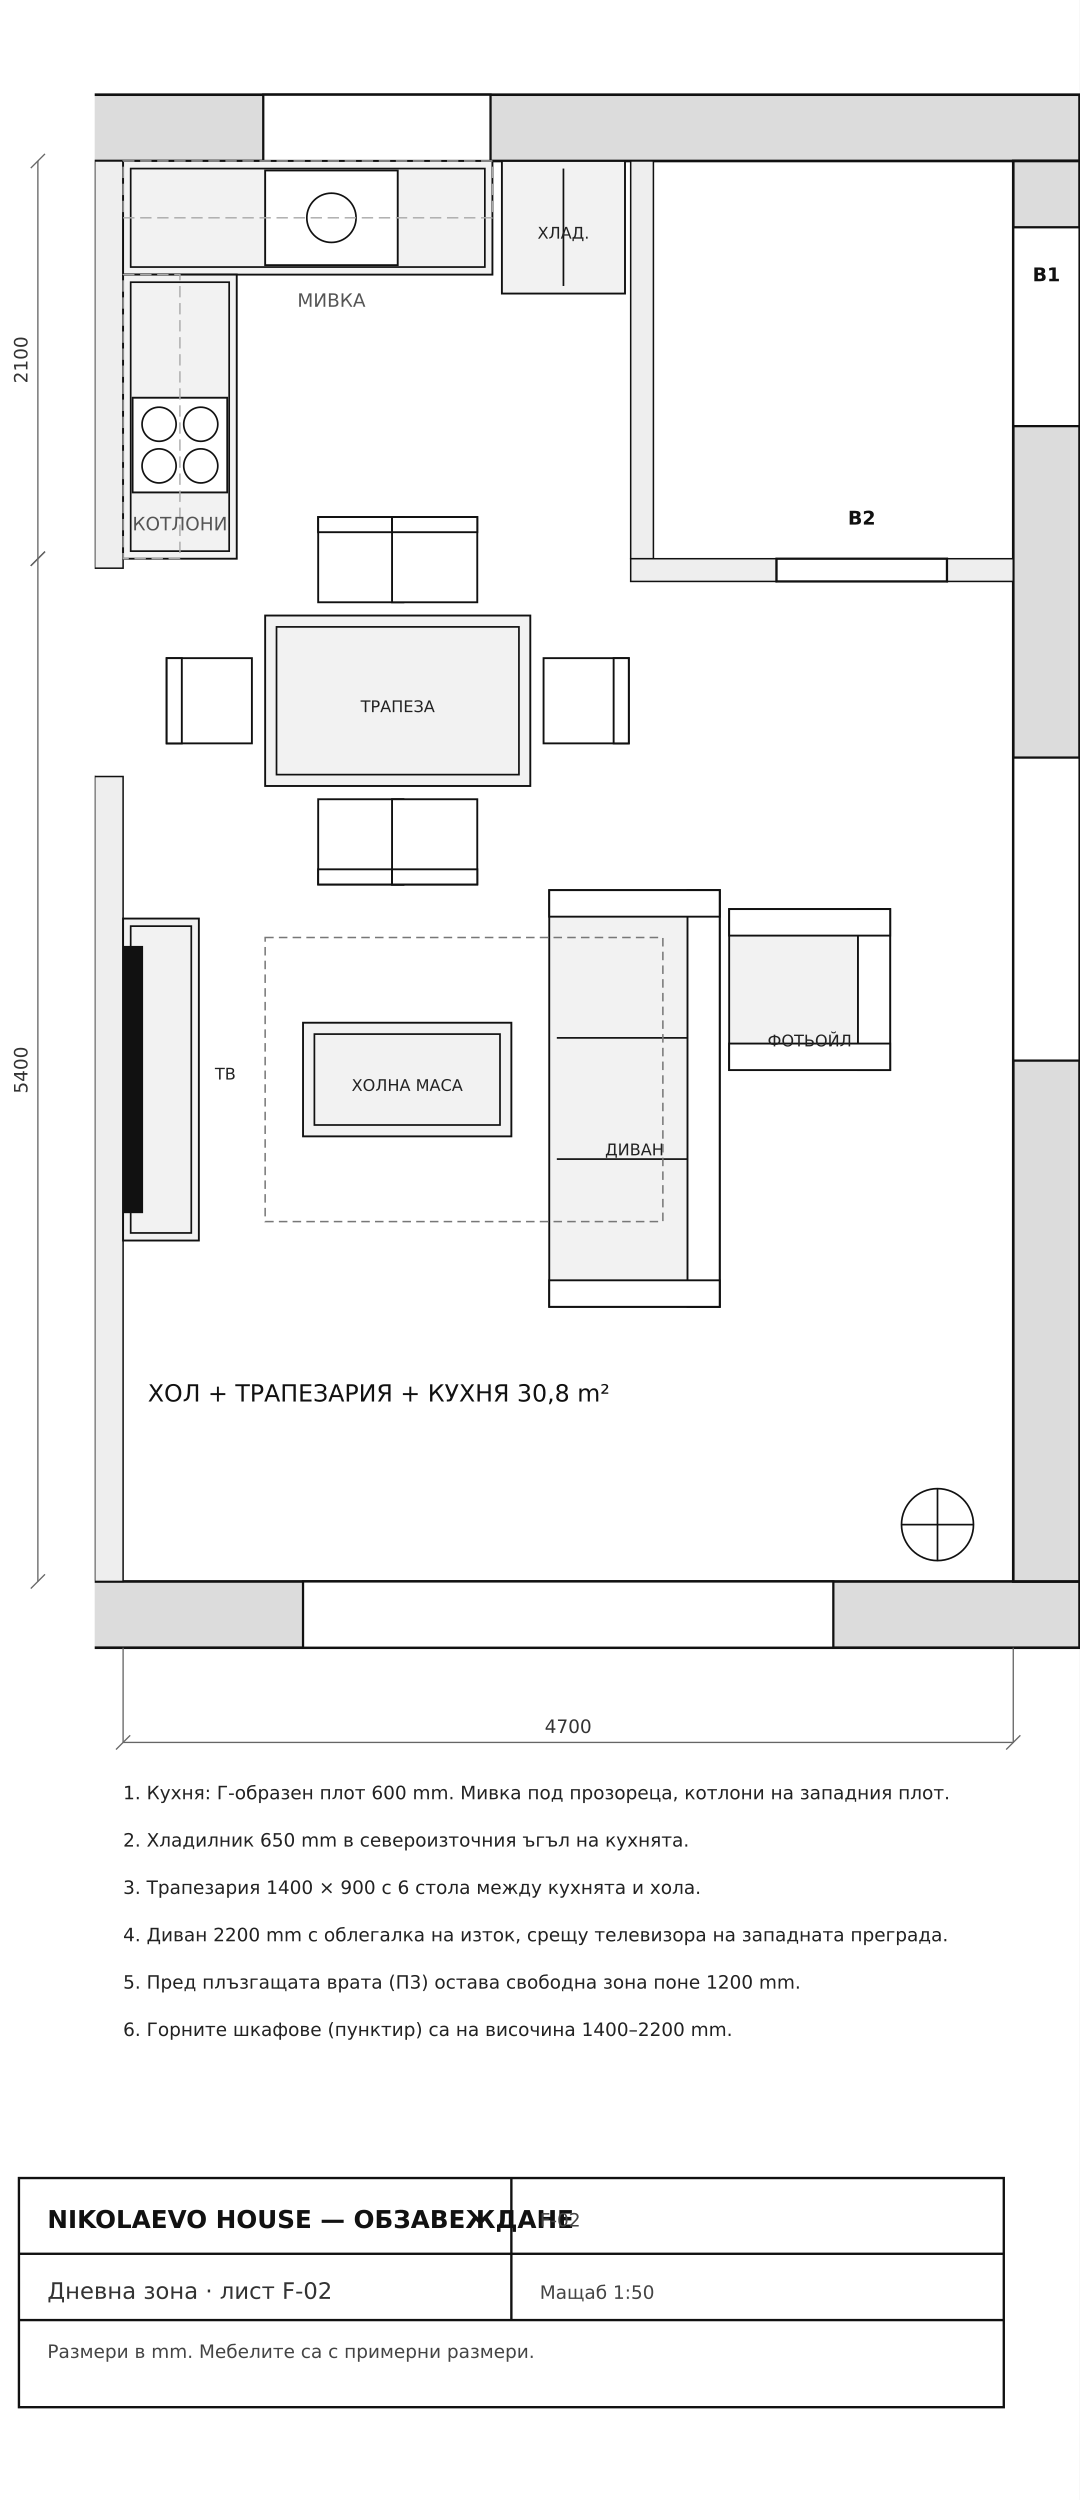
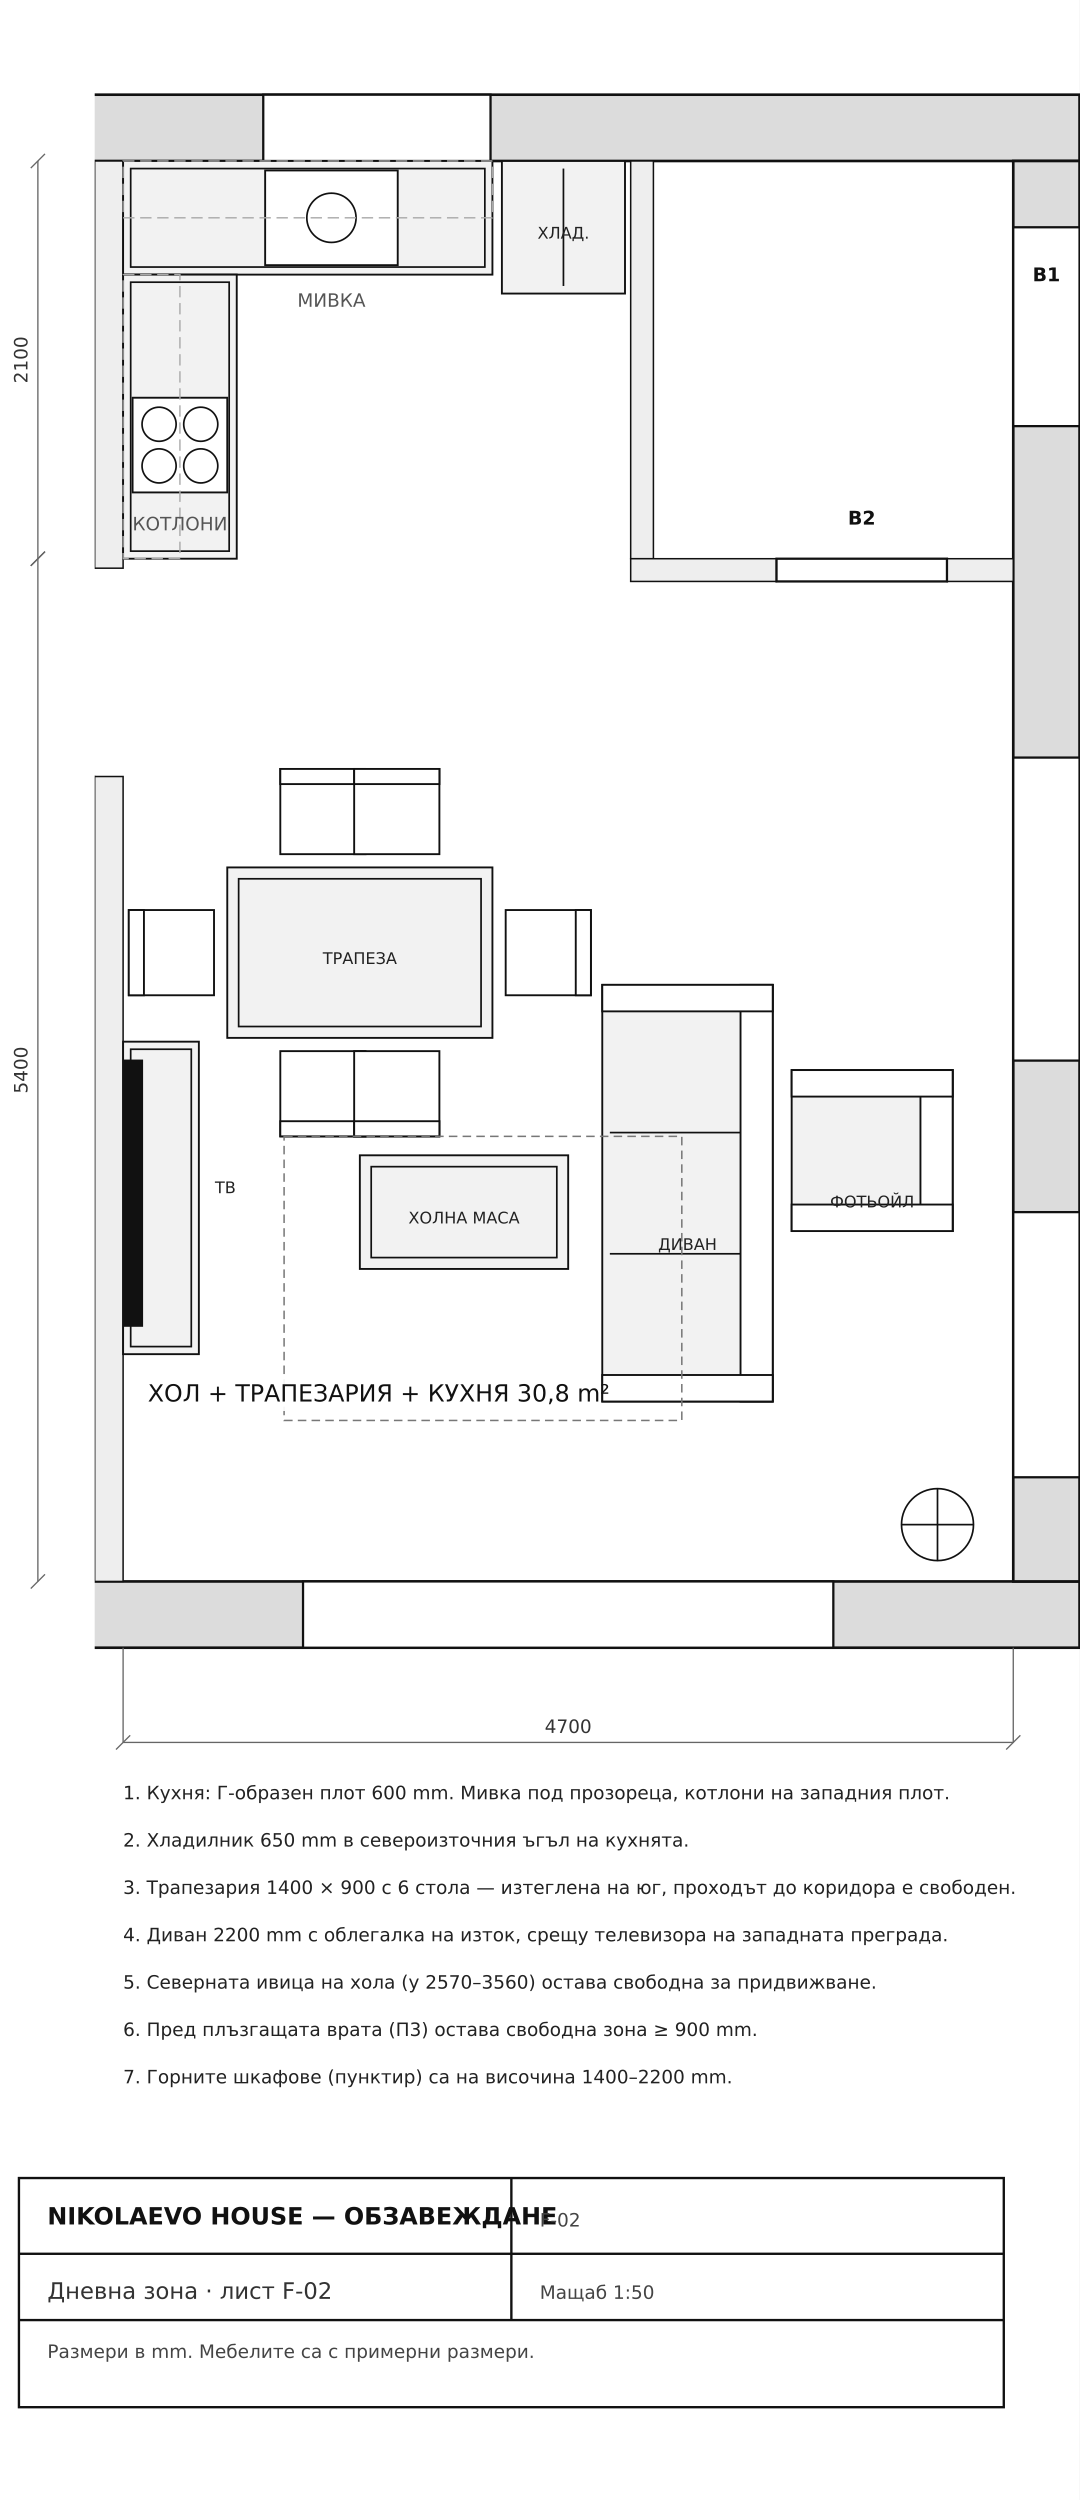
<svg xmlns="http://www.w3.org/2000/svg" width="114.0mm" height="264.0mm" viewBox="6300 -500 5700 13200" font-family="DejaVu Sans, Liberation Sans, Arial, sans-serif">
  <style type="text/css">
.wall   { fill:#dcdcdc; stroke:#111; stroke-width:14.00; }
.wall-l { fill:none; stroke:#111; stroke-width:11.00; }
.part   { fill:#eeeeee; stroke:#111; stroke-width:8.00; }
.win    { fill:#ffffff; stroke:#111; stroke-width:12.00; }
.glass  { fill:none; stroke:#111; stroke-width:7.00; }
.sym    { fill:#ffffff; stroke:#111; stroke-width:10.00; }
.sym-f  { fill:#f2f2f2; stroke:#111; stroke-width:10.00; }
.sym-l  { fill:none; stroke:#111; stroke-width:9.00; }
.soft   { fill:none; stroke:#777; stroke-width:8.00; stroke-dasharray:45.00 27.50; }
.ghost  { fill:none; stroke:#aaa; stroke-width:7.50; stroke-dasharray:60.00 30.00; }
.door   { fill:none; stroke:#111; stroke-width:11.00; }
.door-a { fill:none; stroke:#888; stroke-width:7.50; stroke-dasharray:35.00 25.00; }
.dim    { fill:none; stroke:#666; stroke-width:7.00; }
.dimt   { fill:#333; font-size:97.50px;  }
.lbl    { fill:#111; font-size:125.00px;  }
.lbl-s  { fill:#555; font-size:97.50px;  }
.lbl-f  { fill:#222; font-size:85.00px;  }
.code   { fill:#111; font-size:100.00px; font-weight:bold; }
.sub    { fill:#555; font-size:110.00px; }
.note   { fill:#222; font-size:97.50px; }
.el     { fill:#fff; stroke:#111; stroke-width:11.00; }
.el-f   { fill:#111; stroke:#111; stroke-width:11.00; }
.el-d   { fill:none; stroke:#111; stroke-width:11.00; }
.tb     { fill:none; stroke:#111; stroke-width:12.50; }
.tbmain { fill:#111; font-size:130.00px; font-weight:bold; }
.tbsub  { fill:#333; font-size:120.00px; }
.tbsmall{ fill:#444; font-size:97.50px; }
.plate  { fill:#ffffff; fill-opacity:0.92; stroke:none; }
.mask   { fill:#ffffff; stroke:none; }
</style>
  <rect x="6300" y="-500" width="5700" height="13200" fill="#ffffff" />
  <rect class="wall" x="0.0" y="0.0" width="12000.0" height="350.0" />
  <rect class="wall" x="0.0" y="7850.0" width="12000.0" height="350.0" />
  <rect class="wall" x="0.0" y="350.0" width="350.0" height="7500.0" />
  <rect class="wall" x="11650.0" y="350.0" width="350.0" height="7500.0" />
  <rect class="win" x="1175.0" y="7850.0" width="1500.0" height="350.0" />
  <rect class="win" x="4475.0" y="7850.0" width="1500.0" height="350.0" />
  <rect class="win" x="7900.0" y="7850.0" width="2800.0" height="350.0" />
  <rect class="win" x="1625.0" y="0.0" width="600.0" height="350.0" />
  <rect class="win" x="4925.0" y="0.0" width="600.0" height="350.0" />
  <rect class="win" x="7690.0" y="0.0" width="1200.0" height="350.0" />
  <rect class="win" x="11650.0" y="3500.0" width="350.0" height="1600.0" />
  <rect class="win" x="0.0" y="5200.0" width="350.0" height="1000.0" />
+   <rect class="win" x="11650.0" y="5900.0" width="350.0" height="1400.0" />
  <rect class="part" x="350.0" y="2350.0" width="1850.0" height="150.0" />
  <rect class="part" x="3100.0" y="2350.0" width="3700.0" height="150.0" />
  <rect class="part" x="350.0" y="3600.0" width="550.0" height="150.0" />
  <rect class="part" x="1800.0" y="3600.0" width="2900.0" height="150.0" />
  <rect class="part" x="5600.0" y="3600.0" width="1200.0" height="150.0" />
  <rect class="part" x="6800.0" y="350.0" width="150.0" height="2150.0" />
  <rect class="part" x="6800.0" y="3600.0" width="150.0" height="4250.0" />
  <rect class="part" x="3500.0" y="350.0" width="150.0" height="2000.0" />
  <rect class="part" x="3500.0" y="3750.0" width="150.0" height="4100.0" />
  <rect class="part" x="9630.0" y="350.0" width="120.0" height="2100.0" />
  <rect class="part" x="9630.0" y="2450.0" width="770.0" height="120.0" />
  <rect class="part" x="11300.0" y="2450.0" width="350.0" height="120.0" />
  <rect class="win" x="11650.0" y="700.0" width="350.0" height="1050.0" />
  <text class="code" x="11825.0" y="985.0" text-anchor="middle">В1</text>
  <rect class="win" x="10400.0" y="2450.0" width="900.0" height="120.0" />
  <text class="code" x="10850.0" y="2270.0" text-anchor="middle">В2</text>
  <rect class="win" x="2200.0" y="2350.0" width="900.0" height="150.0" />
  <text class="code" x="2650.0" y="2185.0" text-anchor="middle">В5</text>
  <rect class="win" x="3800.0" y="2350.0" width="900.0" height="150.0" />
  <text class="code" x="4250.0" y="2185.0" text-anchor="middle">В6</text>
  <rect class="win" x="900.0" y="3600.0" width="900.0" height="150.0" />
  <text class="code" x="1350.0" y="3435.0" text-anchor="middle">В3</text>
  <rect class="win" x="4700.0" y="3600.0" width="900.0" height="150.0" />
  <text class="code" x="5150.0" y="3435.0" text-anchor="middle">В4</text>
  <rect class="sym-f" x="6950.0" y="350.0" width="1950.0" height="600.0" />
  <rect class="sym-l" x="6990.0" y="390.0" width="1870.0" height="520.0" />
  <text class="lbl-f" x="7925.0" y="710.0" text-anchor="middle">ПЛОТ</text>
  <rect class="sym-f" x="6950.0" y="950.0" width="600.0" height="1500.0" />
  <rect class="sym-l" x="6990.0" y="990.0" width="520.0" height="1420.0" />
  <rect class="sym" x="7700.0" y="400.0" width="700.0" height="500.0" />
  <circle class="sym-l" cx="8050.0" cy="650.0" r="130.0" />
  <rect class="sym" x="7000.0" y="1600.0" width="500.0" height="500.0" />
  <circle class="sym-l" cx="7140.0" cy="1740.0" r="90.0" />
  <circle class="sym-l" cx="7140.0" cy="1960.0" r="90.0" />
  <circle class="sym-l" cx="7360.0" cy="1740.0" r="90.0" />
  <circle class="sym-l" cx="7360.0" cy="1960.0" r="90.0" />
  <rect class="sym-f" x="8950.0" y="350.0" width="650.0" height="700.0" />
  <line class="sym-l" x1="9275.0" y1="390.0" x2="9275.0" y2="1010.0" />
  <text class="lbl-f" x="9275.0" y="760.0" text-anchor="middle">ХЛАД.</text>
  <rect class="ghost" x="6950.0" y="350.0" width="1950.0" height="300.0" />
  <rect class="ghost" x="6950.0" y="950.0" width="300.0" height="1500.0" />
-   <rect class="sym-f" x="7700.0" y="2750.0" width="1400.0" height="900.0" />
-   <rect class="sym-l" x="7760.0" y="2810.0" width="1280.0" height="780.0" />
-   <text class="lbl-f" x="8400.0" y="3260.0" text-anchor="middle">ТРАПЕЗА</text>
-   <rect class="sym" x="7980.0" y="2230.0" width="450.0" height="450.0" />
-   <rect class="sym" x="7980.0" y="2230.0" width="450.0" height="80.0" />
-   <rect class="sym" x="8370.0" y="2230.0" width="450.0" height="450.0" />
-   <rect class="sym" x="8370.0" y="2230.0" width="450.0" height="80.0" />
-   <rect class="sym" x="7980.0" y="3720.0" width="450.0" height="450.0" />
-   <rect class="sym" x="7980.0" y="4090.0" width="450.0" height="80.0" />
-   <rect class="sym" x="8370.0" y="3720.0" width="450.0" height="450.0" />
-   <rect class="sym" x="8370.0" y="4090.0" width="450.0" height="80.0" />
-   <rect class="sym" x="7180.0" y="2975.0" width="450.0" height="450.0" />
-   <rect class="sym" x="7180.0" y="2975.0" width="80.0" height="450.0" />
-   <rect class="sym" x="9170.0" y="2975.0" width="450.0" height="450.0" />
-   <rect class="sym" x="9540.0" y="2975.0" width="80.0" height="450.0" />
-   <rect class="sym-f" x="6950.0" y="4350.0" width="400.0" height="1700.0" />
-   <rect class="sym-l" x="6990.0" y="4390.0" width="320.0" height="1620.0" />
-   <rect class="el-f" x="6960.0" y="4500.0" width="90.0" height="1400.0" />
-   <text class="lbl-f" x="7490.0" y="5200.0" text-anchor="middle">ТВ</text>
-   <rect class="sym-f" x="9200.0" y="4200.0" width="900.0" height="2200.0" />
-   <rect class="sym" x="9930.0" y="4200.0" width="170.0" height="2200.0" />
-   <rect class="sym" x="9200.0" y="4200.0" width="900.0" height="140.0" />
-   <rect class="sym" x="9200.0" y="6260.0" width="900.0" height="140.0" />
-   <line class="sym-l" x1="9240.0" y1="4980.0" x2="9930.0" y2="4980.0" />
-   <line class="sym-l" x1="9240.0" y1="5620.0" x2="9930.0" y2="5620.0" />
-   <text class="lbl-f" x="9650.0" y="5600.0" text-anchor="middle">ДИВАН</text>
-   <rect class="sym-f" x="10150.0" y="4300.0" width="850.0" height="850.0" />
-   <rect class="sym" x="10830.0" y="4300.0" width="170.0" height="850.0" />
-   <rect class="sym" x="10150.0" y="4300.0" width="850.0" height="140.0" />
-   <rect class="sym" x="10150.0" y="5010.0" width="850.0" height="140.0" />
-   <text class="lbl-f" x="10575.0" y="5025.0" text-anchor="middle">ФОТЬОЙЛ</text>
-   <rect class="sym-f" x="7900.0" y="4900.0" width="1100.0" height="600.0" />
-   <rect class="sym-l" x="7960.0" y="4960.0" width="980.0" height="480.0" />
-   <text class="lbl-f" x="8450.0" y="5260.0" text-anchor="middle">ХОЛНА МАСА</text>
-   <rect class="soft" x="7700.0" y="4450.0" width="2100.0" height="1500.0" />
+   <rect class="sym-f" x="7500.0" y="4080.0" width="1400.0" height="900.0" />
+   <rect class="sym-l" x="7560.0" y="4140.0" width="1280.0" height="780.0" />
+   <text class="lbl-f" x="8200.0" y="4590.0" text-anchor="middle">ТРАПЕЗА</text>
+   <rect class="sym" x="7780.0" y="3560.0" width="450.0" height="450.0" />
+   <rect class="sym" x="7780.0" y="3560.0" width="450.0" height="80.0" />
+   <rect class="sym" x="8170.0" y="3560.0" width="450.0" height="450.0" />
+   <rect class="sym" x="8170.0" y="3560.0" width="450.0" height="80.0" />
+   <rect class="sym" x="7780.0" y="5050.0" width="450.0" height="450.0" />
+   <rect class="sym" x="7780.0" y="5420.0" width="450.0" height="80.0" />
+   <rect class="sym" x="8170.0" y="5050.0" width="450.0" height="450.0" />
+   <rect class="sym" x="8170.0" y="5420.0" width="450.0" height="80.0" />
+   <rect class="sym" x="6980.0" y="4305.0" width="450.0" height="450.0" />
+   <rect class="sym" x="6980.0" y="4305.0" width="80.0" height="450.0" />
+   <rect class="sym" x="8970.0" y="4305.0" width="450.0" height="450.0" />
+   <rect class="sym" x="9340.0" y="4305.0" width="80.0" height="450.0" />
+   <rect class="sym-f" x="6950.0" y="5000.0" width="400.0" height="1650.0" />
+   <rect class="sym-l" x="6990.0" y="5040.0" width="320.0" height="1570.0" />
+   <rect class="el-f" x="6960.0" y="5100.0" width="90.0" height="1400.0" />
+   <text class="lbl-f" x="7490.0" y="5800.0" text-anchor="middle">ТВ</text>
+   <rect class="sym-f" x="9480.0" y="4700.0" width="900.0" height="2200.0" />
+   <rect class="sym" x="10210.0" y="4700.0" width="170.0" height="2200.0" />
+   <rect class="sym" x="9480.0" y="4700.0" width="900.0" height="140.0" />
+   <rect class="sym" x="9480.0" y="6760.0" width="900.0" height="140.0" />
+   <line class="sym-l" x1="9520.0" y1="5480.0" x2="10210.0" y2="5480.0" />
+   <line class="sym-l" x1="9520.0" y1="6120.0" x2="10210.0" y2="6120.0" />
+   <text class="lbl-f" x="9930.0" y="6100.0" text-anchor="middle">ДИВАН</text>
+   <rect class="sym-f" x="10480.0" y="5150.0" width="850.0" height="850.0" />
+   <rect class="sym" x="11160.0" y="5150.0" width="170.0" height="850.0" />
+   <rect class="sym" x="10480.0" y="5150.0" width="850.0" height="140.0" />
+   <rect class="sym" x="10480.0" y="5860.0" width="850.0" height="140.0" />
+   <text class="lbl-f" x="10905.0" y="5875.0" text-anchor="middle">ФОТЬОЙЛ</text>
+   <rect class="sym-f" x="8200.0" y="5600.0" width="1100.0" height="600.0" />
+   <rect class="sym-l" x="8260.0" y="5660.0" width="980.0" height="480.0" />
+   <text class="lbl-f" x="8750.0" y="5960.0" text-anchor="middle">ХОЛНА МАСА</text>
+   <rect class="soft" x="7800.0" y="5500.0" width="2100.0" height="1500.0" />
  <circle class="sym-l" cx="11250.0" cy="7550.0" r="190.0" />
  <line class="sym-l" x1="11250.0" y1="7360.0" x2="11250.0" y2="7740.0" />
  <line class="sym-l" x1="11060.0" y1="7550.0" x2="11440.0" y2="7550.0" />
  <text class="lbl-s" x="8050.0" y="1120.0" text-anchor="middle">МИВКА</text>
  <text class="lbl-s" x="7250.0" y="2300.0" text-anchor="middle">КОТЛОНИ</text>
  <rect class="mask" x="-1000.0" y="-1000.0" width="7800.0" height="11000.0" />
  <rect class="plate" x="7220.0" y="6780.0" width="2160.0" height="170.0" />
  <text class="lbl" x="8300.0" y="6900.0" text-anchor="middle">ХОЛ + ТРАПЕЗАРИЯ + КУХНЯ 30,8 m²</text>
  <line class="dim" x1="6950.0" y1="8700.0" x2="11650.0" y2="8700.0" />
  <line class="dim" x1="6912.5" y1="8737.5" x2="6987.5" y2="8662.5" />
  <line class="dim" x1="11612.5" y1="8737.5" x2="11687.5" y2="8662.5" />
  <line class="dim" x1="6950.0" y1="8200.0" x2="6950.0" y2="8700.0" />
  <line class="dim" x1="11650.0" y1="8200.0" x2="11650.0" y2="8700.0" />
  <text class="dimt" x="9300.0" y="8650.0" text-anchor="middle">4700</text>
  <line class="dim" x1="6500.0" y1="350.0" x2="6500.0" y2="2450.0" />
  <line class="dim" x1="6462.5" y1="387.5" x2="6537.5" y2="312.5" />
  <line class="dim" x1="6462.5" y1="2487.5" x2="6537.5" y2="2412.5" />
  <text class="dimt" x="6445.0" y="1400.0" text-anchor="middle" transform="rotate(-90.0 6445.0 1400.0)">2100</text>
  <line class="dim" x1="6500.0" y1="2450.0" x2="6500.0" y2="7850.0" />
  <line class="dim" x1="6462.5" y1="2487.5" x2="6537.5" y2="2412.5" />
  <line class="dim" x1="6462.5" y1="7887.5" x2="6537.5" y2="7812.5" />
  <text class="dimt" x="6445.0" y="5150.0" text-anchor="middle" transform="rotate(-90.0 6445.0 5150.0)">5400</text>
  <text class="note" x="6950.0" y="9000.0" text-anchor="start">1. Кухня: Г-образен плот 600 mm. Мивка под прозореца, котлони на западния плот.</text>
  <text class="note" x="6950.0" y="9250.0" text-anchor="start">2. Хладилник 650 mm в североизточния ъгъл на кухнята.</text>
-   <text class="note" x="6950.0" y="9500.0" text-anchor="start">3. Трапезария 1400 × 900 с 6 стола между кухнята и хола.</text>
+   <text class="note" x="6950.0" y="9500.0" text-anchor="start">3. Трапезария 1400 × 900 с 6 стола — изтеглена на юг, проходът до коридора е свободен.</text>
  <text class="note" x="6950.0" y="9750.0" text-anchor="start">4. Диван 2200 mm с облегалка на изток, срещу телевизора на западната преграда.</text>
-   <text class="note" x="6950.0" y="10000.0" text-anchor="start">5. Пред плъзгащата врата (П3) остава свободна зона поне 1200 mm.</text>
-   <text class="note" x="6950.0" y="10250.0" text-anchor="start">6. Горните шкафове (пунктир) са на височина 1400–2200 mm.</text>
+   <text class="note" x="6950.0" y="10000.0" text-anchor="start">5. Северната ивица на хола (y 2570–3560) остава свободна за придвижване.</text>
+   <text class="note" x="6950.0" y="10250.0" text-anchor="start">6. Пред плъзгащата врата (П3) остава свободна зона ≥ 900 mm.</text>
+   <text class="note" x="6950.0" y="10500.0" text-anchor="start">7. Горните шкафове (пунктир) са на височина 1400–2200 mm.</text>
  <rect class="tb" x="6400.0" y="11000.0" width="5200.0" height="1210.0" />
  <line class="tb" x1="6400.0" y1="11400.0" x2="11600.0" y2="11400.0" />
  <line class="tb" x1="6400.0" y1="11750.0" x2="11600.0" y2="11750.0" />
  <line class="tb" x1="9000.0" y1="11000.0" x2="9000.0" y2="11750.0" />
-   <text class="tbmain" x="6550.0" y="11264.0" text-anchor="start">NIKOLAEVO HOUSE — ОБЗАВЕЖДАНЕ</text>
+   <text class="tbmain" x="6550.0" y="11245.3" text-anchor="start" style="font-size:125.9px">NIKOLAEVO HOUSE — ОБЗАВЕЖДАНЕ</text>
  <text class="tbsub" x="6550.0" y="11638.0" text-anchor="start">Дневна зона · лист F-02</text>
  <text class="tbsmall" x="9150.0" y="11256.0" text-anchor="start">F-02</text>
  <text class="tbsmall" x="9150.0" y="11638.0" text-anchor="start">Мащаб 1:50</text>
  <text class="tbsmall" x="6550.0" y="11950.0" text-anchor="start">Размери в mm. Мебелите са с примерни размери.</text>
</svg>
